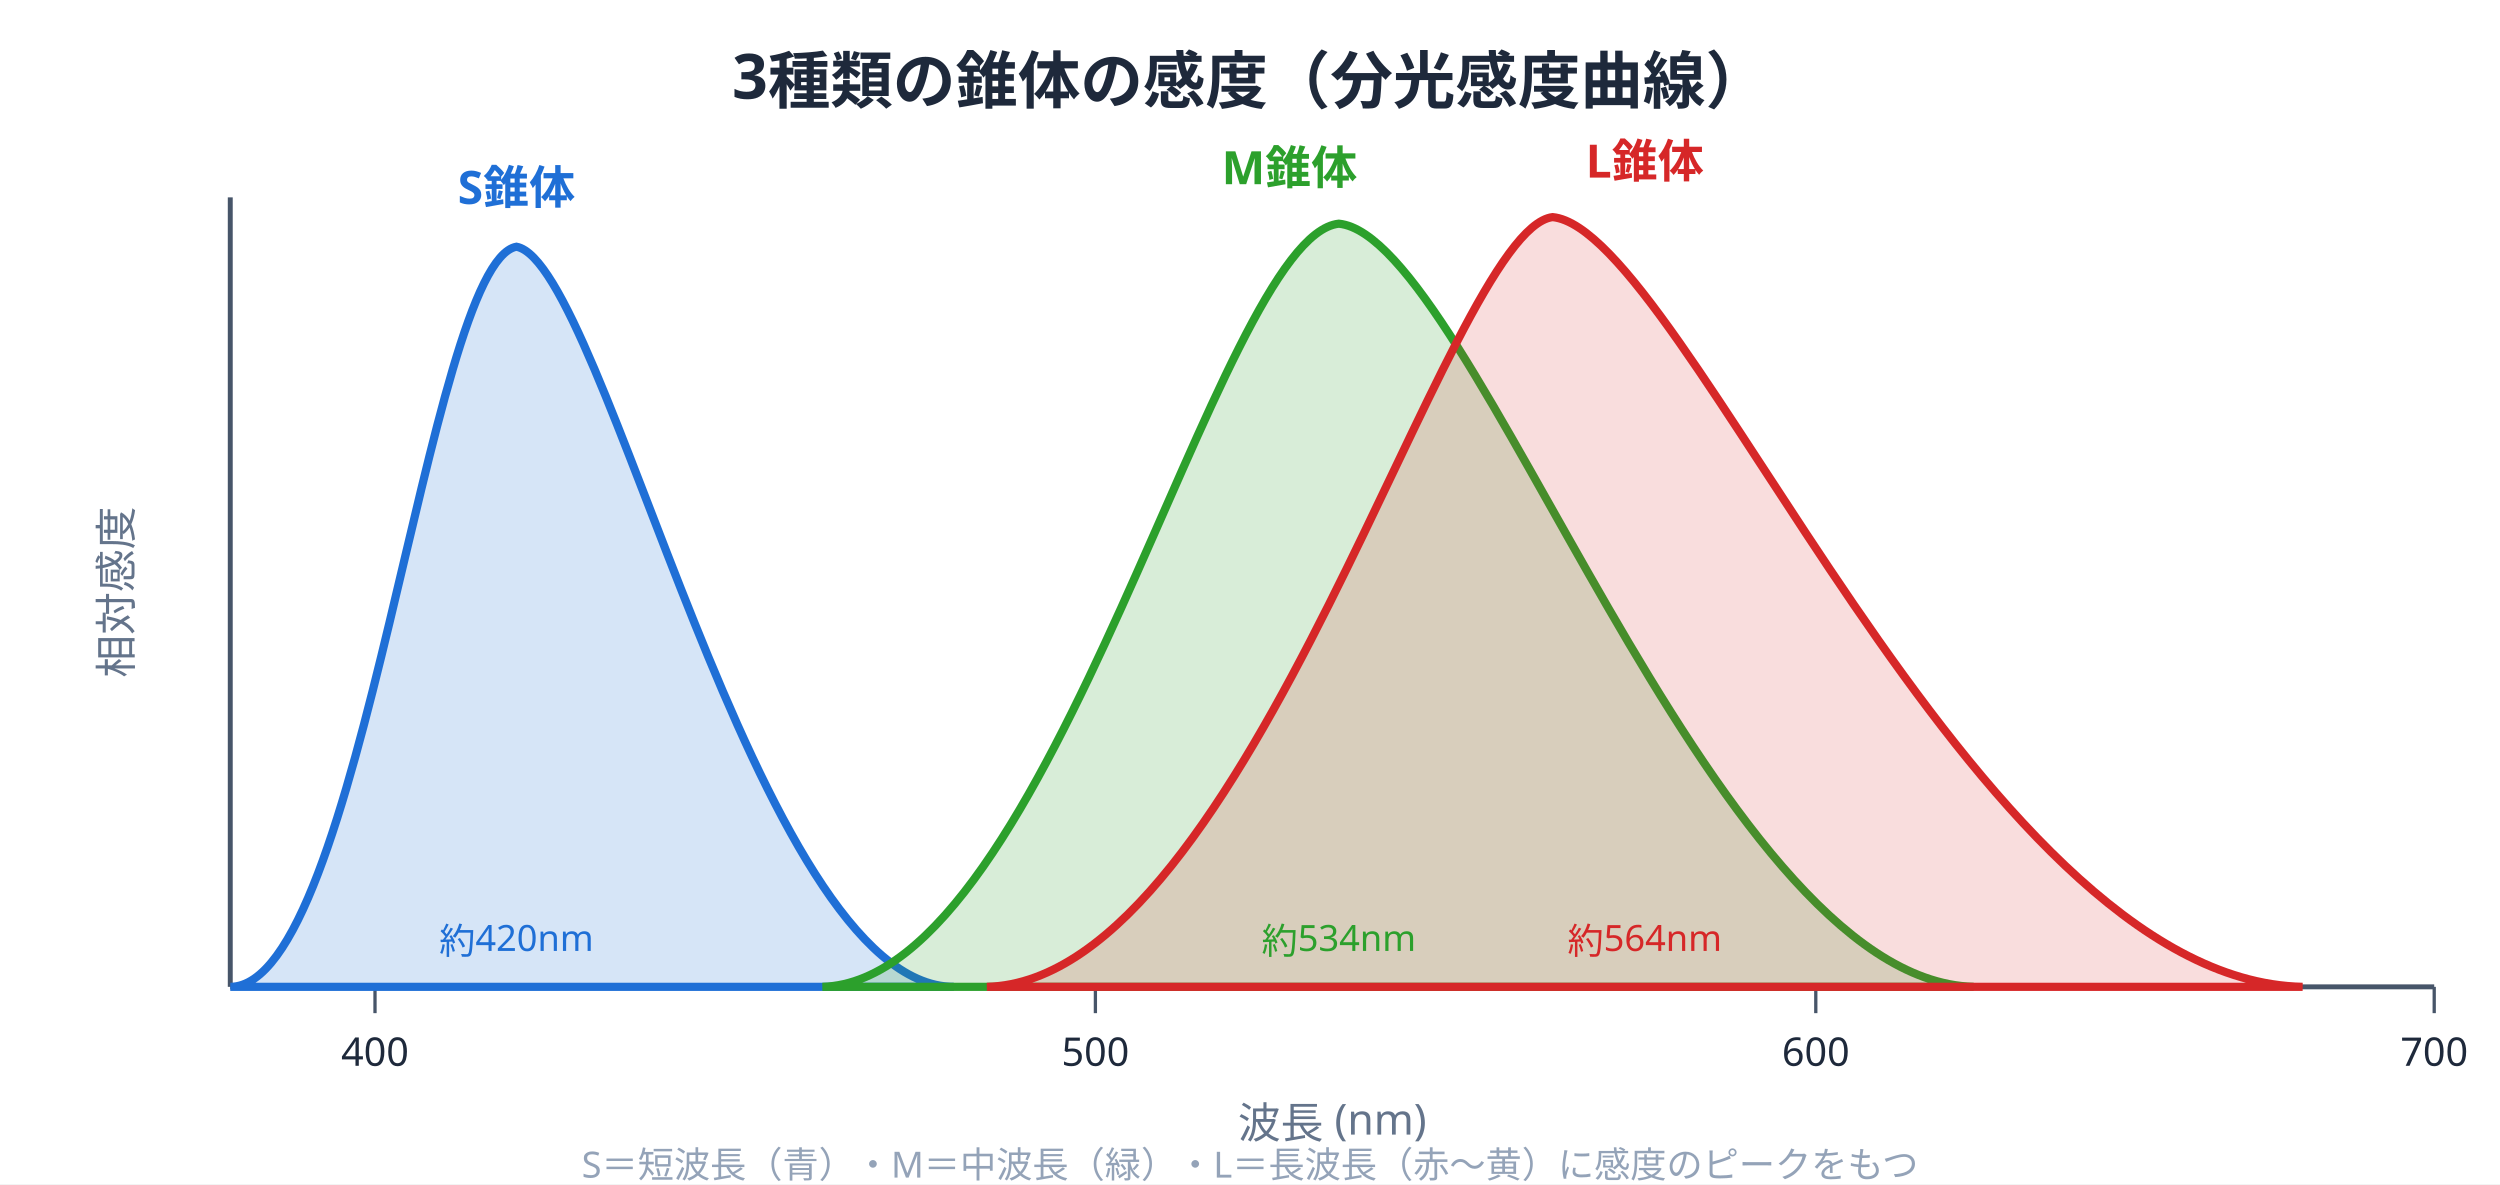
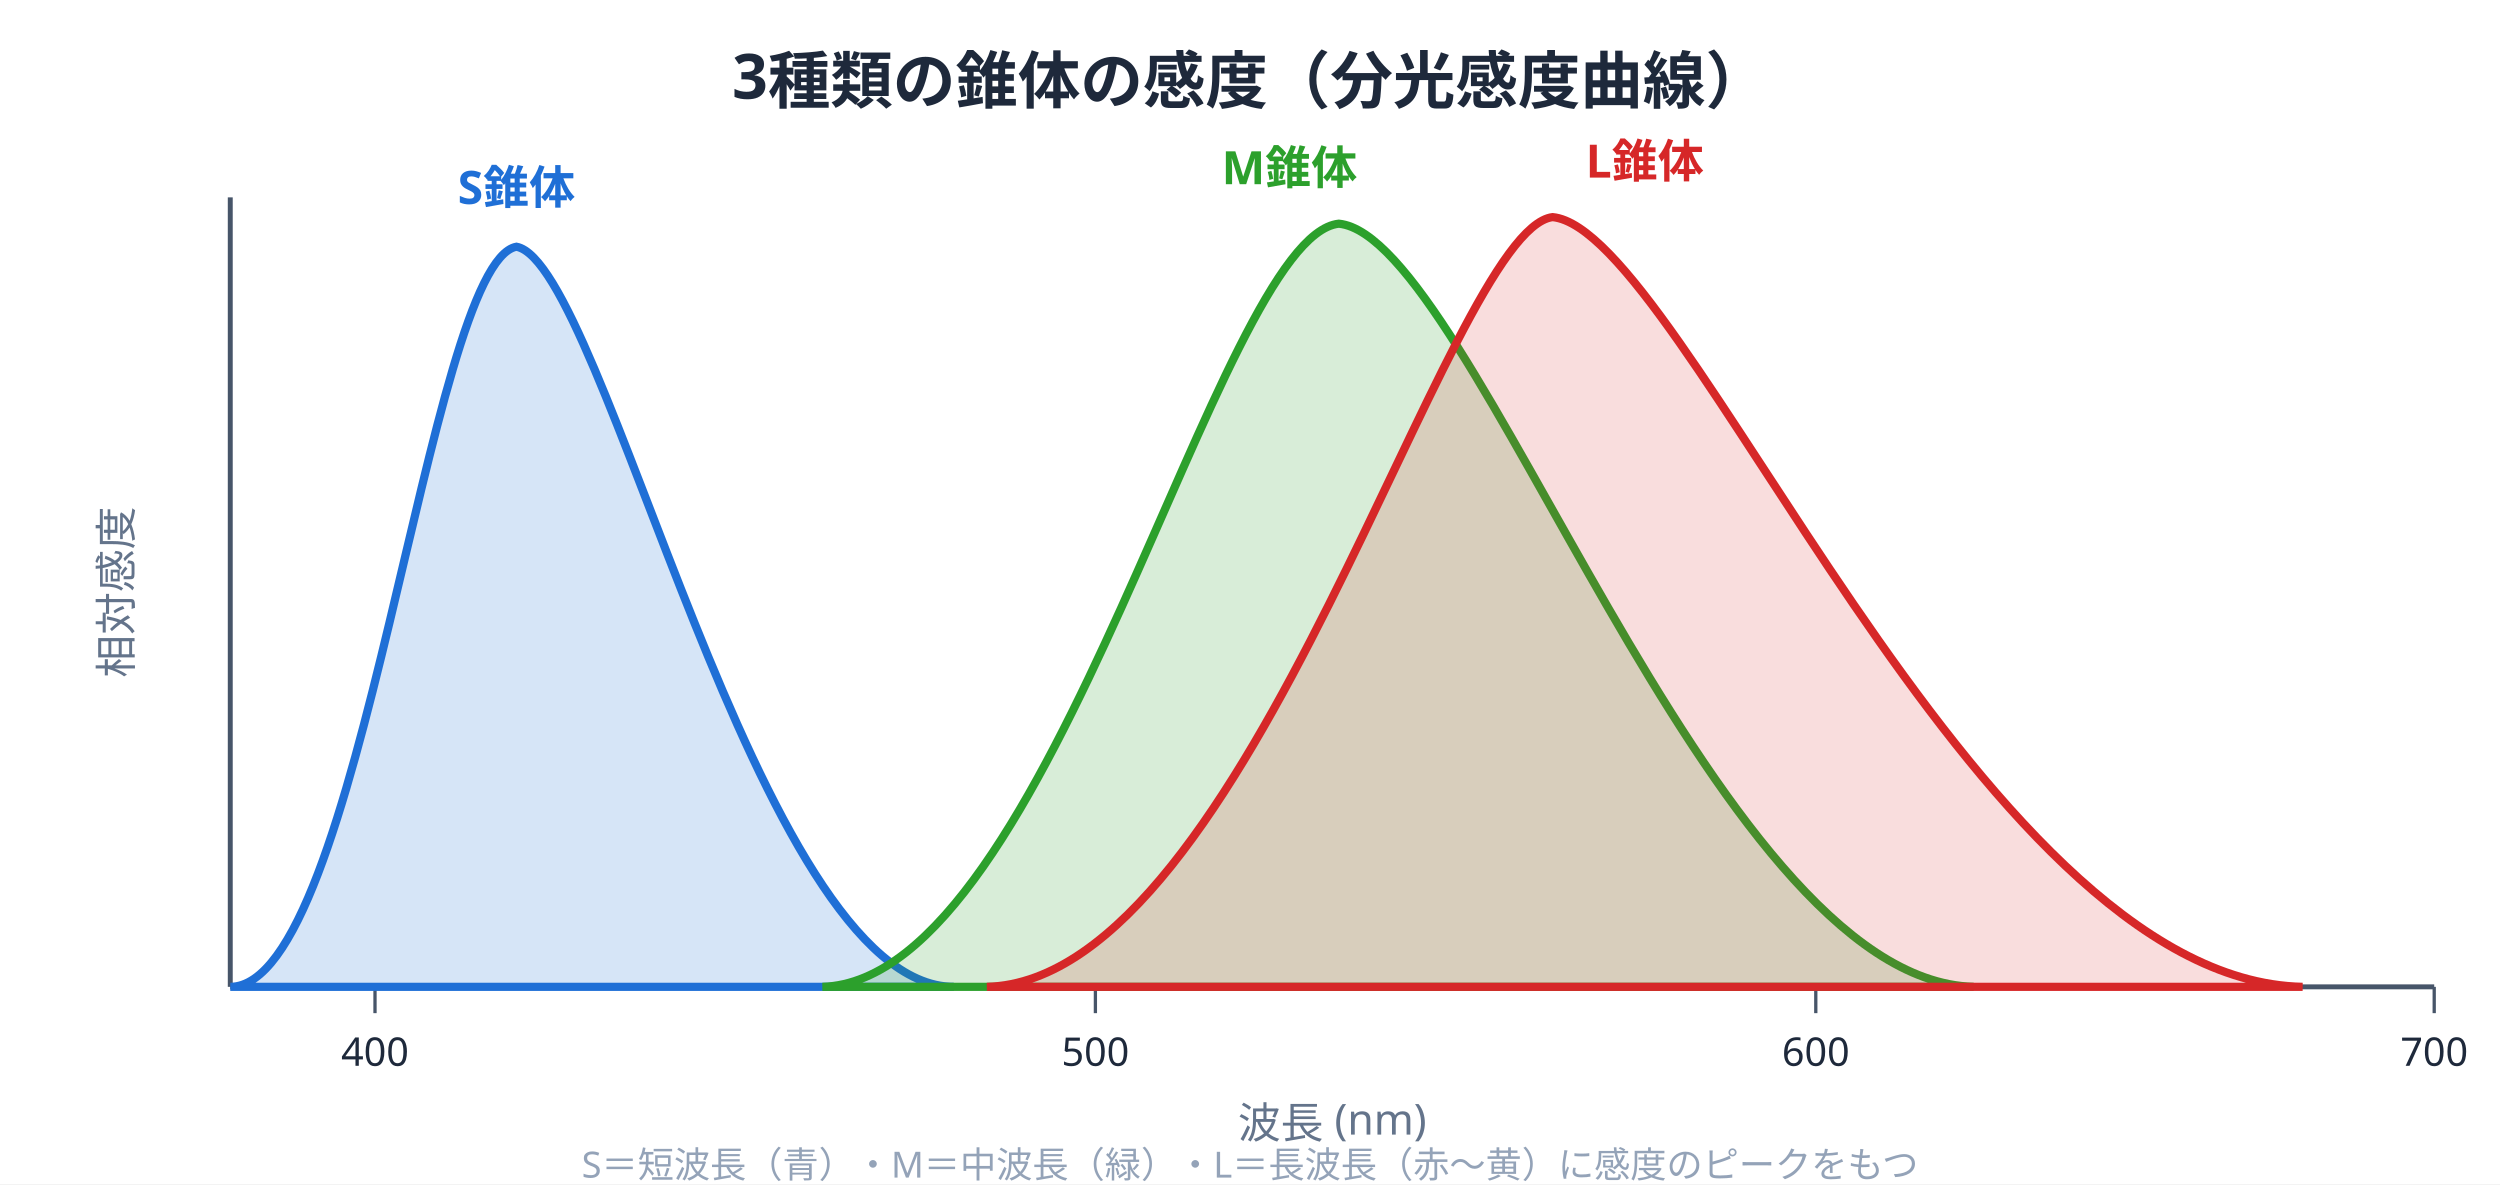
<svg xmlns="http://www.w3.org/2000/svg" viewBox="0 0 760 360" role="img" aria-labelledby="title desc">
  <style>
    .bg { fill: #ffffff; }
    .t-h1 { fill: #1e293b; }
    .t-h3 { fill: #64748b; }
    .t-muted { fill: #94a3b8; }
    .axis { stroke: #475569; }
    @media (prefers-color-scheme: dark) {
      .bg { fill: #1f1f1f; }
      .t-h1 { fill: #e2e8f0; }
      .t-h3 { fill: #94a3b8; }
      .t-muted { fill: #64748b; }
      .axis { stroke: #94a3b8; }
    }
  </style>
  <rect class="bg" width="760" height="360" />
  <text x="380" y="30" text-anchor="middle" font-family="sans-serif" font-size="19" font-weight="700" class="t-h1">3種類の錐体の感度（分光感度曲線）</text>
  <line x1="70" y1="300" x2="740" y2="300" class="axis" stroke-width="1.5" />
  <line x1="70" y1="60" x2="70" y2="300" class="axis" stroke-width="1.5" />
  <text x="40" y="180" text-anchor="middle" font-family="sans-serif" font-size="13" class="t-h3" transform="rotate(-90 40 180)">相対感度</text>
  <g font-family="sans-serif" font-size="12" class="t-h1" text-anchor="middle">
    <line x1="114" y1="300" x2="114" y2="308" class="axis" />
    <text x="114" y="324">400</text>
    <line x1="333" y1="300" x2="333" y2="308" class="axis" />
    <text x="333" y="324">500</text>
    <line x1="552" y1="300" x2="552" y2="308" class="axis" />
    <text x="552" y="324">600</text>
    <line x1="740" y1="300" x2="740" y2="308" class="axis" />
    <text x="740" y="324">700</text>
    <text x="405" y="346" font-size="13" class="t-h3">波長 (nm)</text>
  </g>
  <path d="M70,300 C110,300 130,80 157,75 C184,80 230,300 290,300 Z" fill="#1f6fd6" fill-opacity="0.18" stroke="#1f6fd6" stroke-width="2.5" />
  <path d="M250,300 C320,298 370,72 407,68 C448,72 520,298 600,300 Z" fill="#2ca02c" fill-opacity="0.18" stroke="#2ca02c" stroke-width="2.5" />
  <path d="M300,300 C380,298 440,70 472,66 C512,70 600,298 700,300 Z" fill="#d62728" fill-opacity="0.16" stroke="#d62728" stroke-width="2.5" />
  <g font-family="sans-serif" font-size="14" font-weight="700">
    <text x="157" y="62" text-anchor="middle" fill="#1f6fd6">S錐体</text>
-     <text x="157" y="290" text-anchor="middle" font-size="11" font-weight="400" fill="#1f6fd6">約420nm</text>
    <text x="392" y="56" text-anchor="middle" fill="#2ca02c">M錐体</text>
-     <text x="407" y="290" text-anchor="middle" font-size="11" font-weight="400" fill="#2ca02c">約534nm</text>
    <text x="500" y="54" text-anchor="middle" fill="#d62728">L錐体</text>
-     <text x="500" y="290" text-anchor="middle" font-size="11" font-weight="400" fill="#d62728">約564nm</text>
  </g>
  <text x="380" y="358" text-anchor="middle" font-family="sans-serif" font-size="11" class="t-muted">S＝短波長（青）・M＝中波長（緑）・L＝長波長（赤〜黄）に感度のピークをもつ</text>
</svg>
